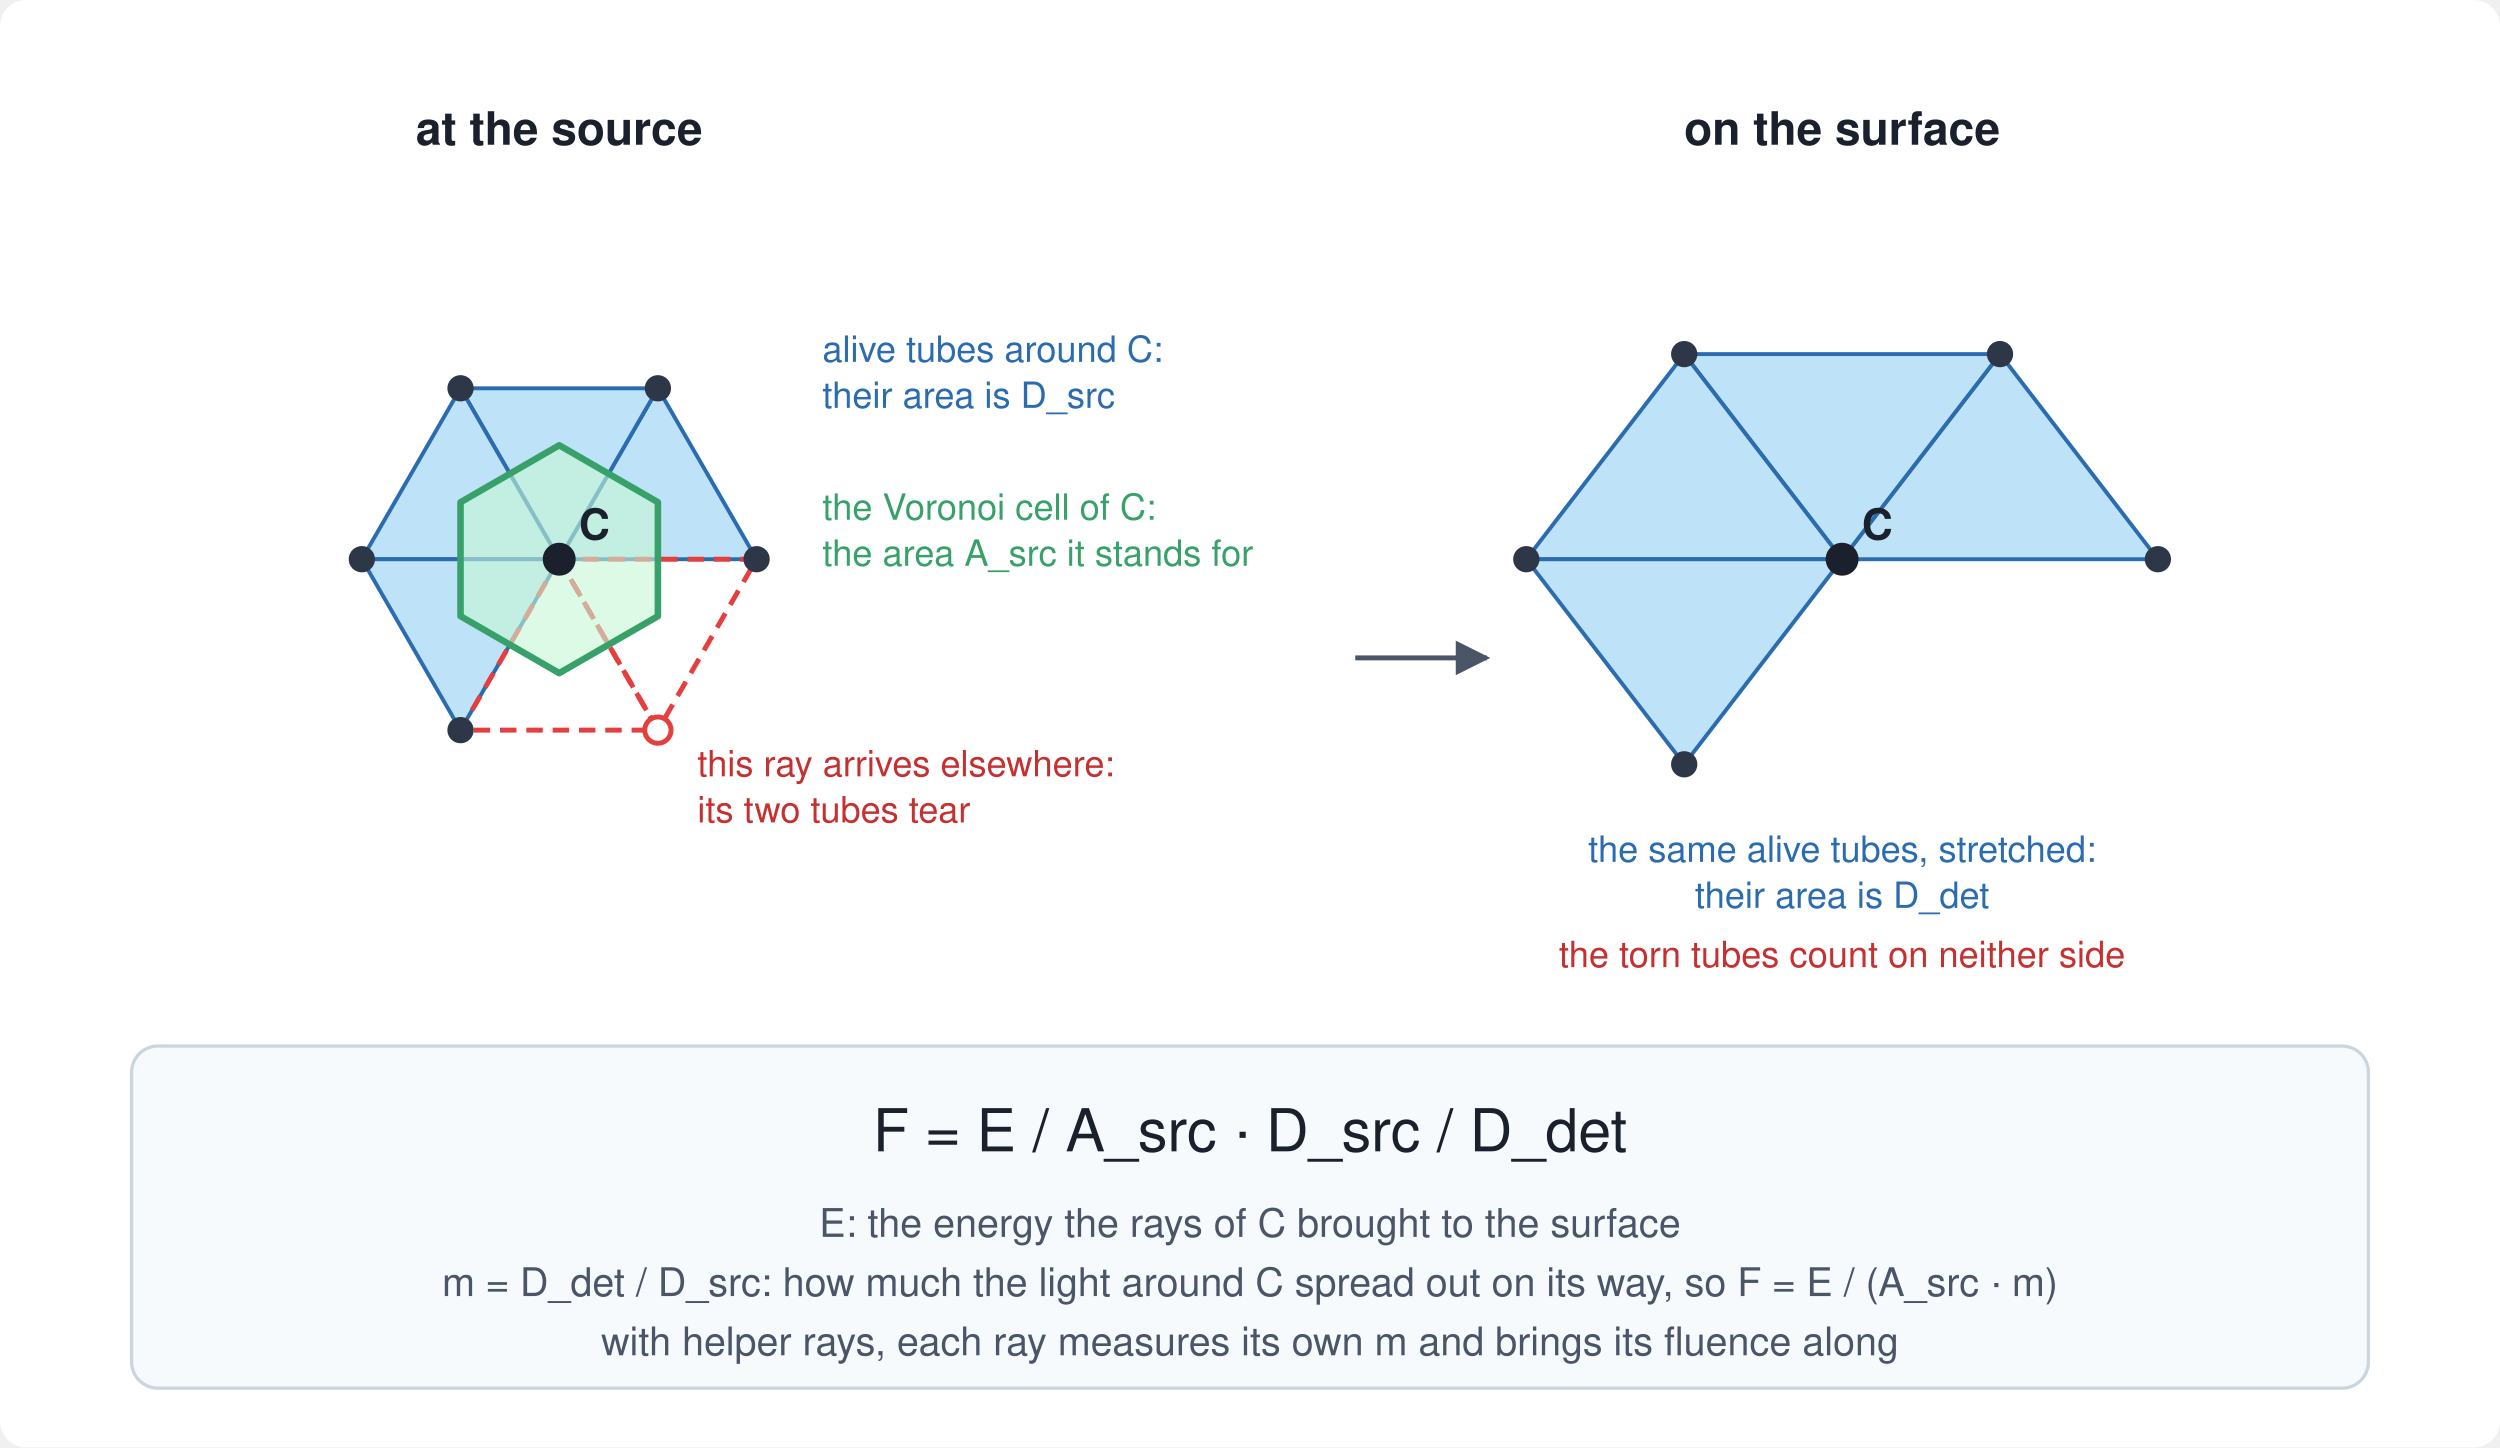
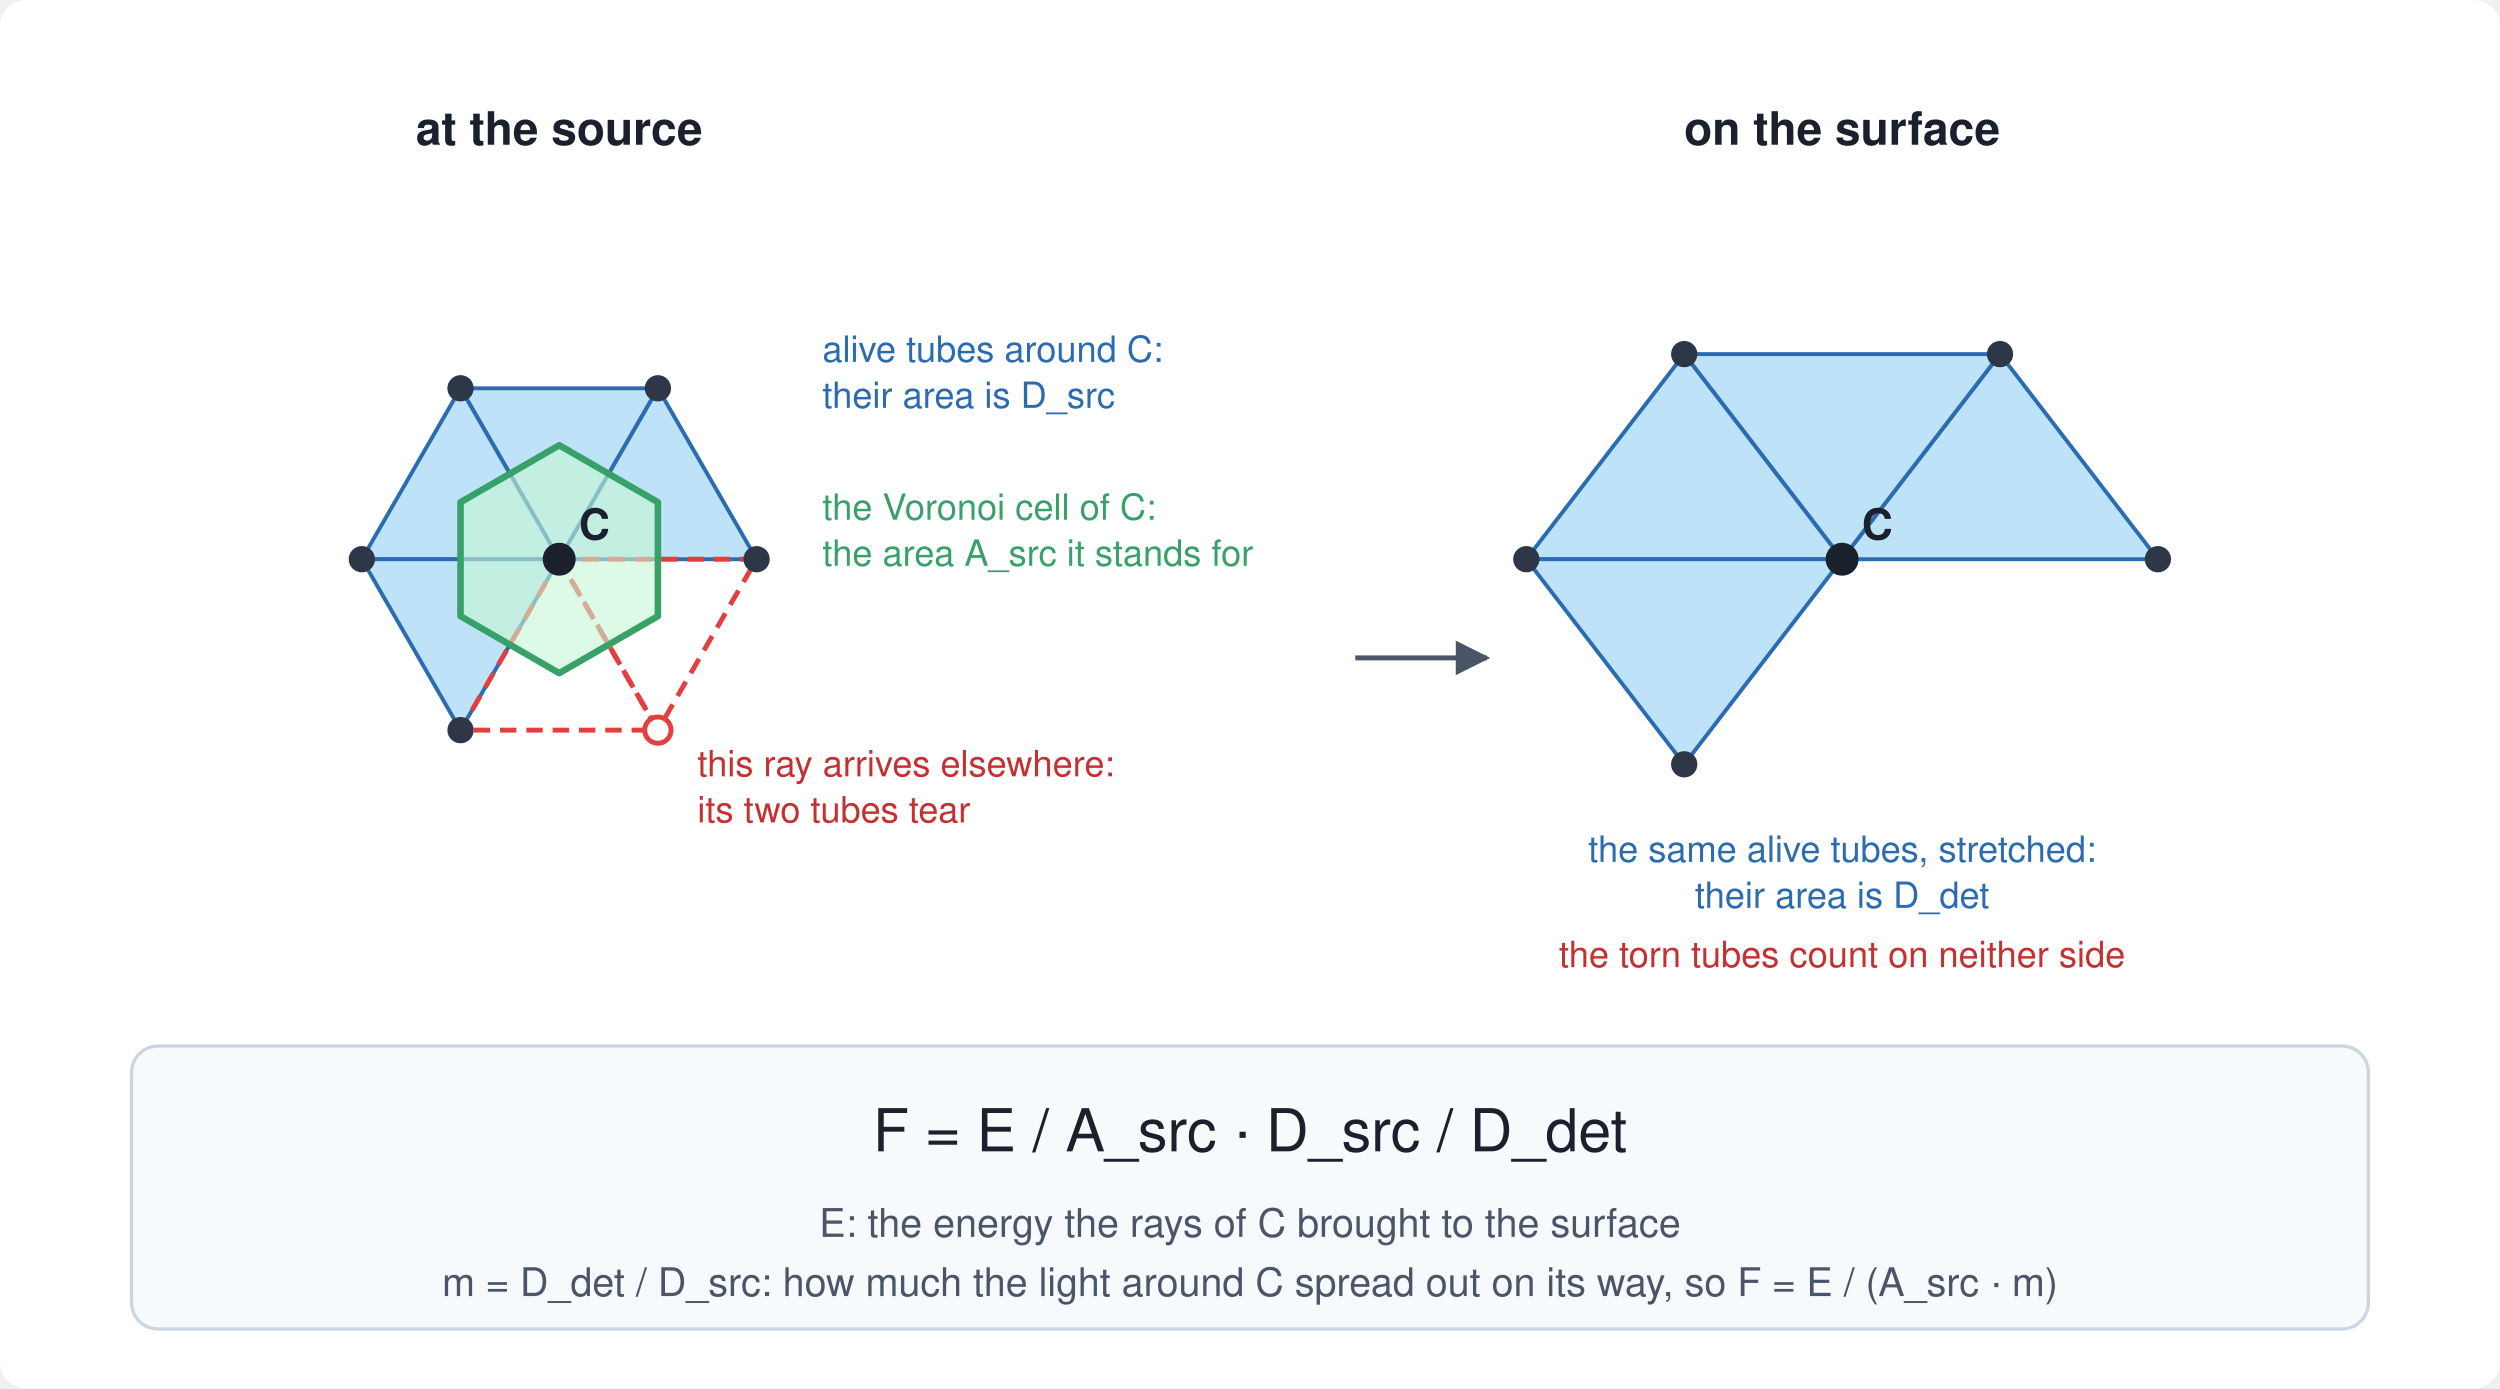
- <svg xmlns="http://www.w3.org/2000/svg" width="760" height="440" viewBox="0 0 760 440" font-family="Helvetica, Arial, sans-serif">
+ <svg xmlns="http://www.w3.org/2000/svg" width="760" height="422" viewBox="0 0 760 422" font-family="Helvetica, Arial, sans-serif">
  <defs>
    <marker id="arrow" viewBox="0 0 10 10" refX="9" refY="5" markerWidth="7" markerHeight="7" orient="auto">
      <path d="M 0 0 L 10 5 L 0 10 z" fill="#4a5568" />
    </marker>
  </defs>
-   <rect x="0" y="0" width="760" height="440" rx="8" fill="#ffffff" />
+   <rect x="0" y="0" width="760" height="422" rx="8" fill="#ffffff" />
  <text x="170" y="44" font-size="14" font-weight="bold" text-anchor="middle" fill="#1a202c">at the source</text>
  <g transform="translate(170,170)" stroke-linejoin="round">
    <g fill="#bee3f8" stroke="#2b6cb0" stroke-width="1.2">
      <polygon points="0,0 60,0 30,-51.96" />
      <polygon points="0,0 30,-51.96 -30,-51.96" />
      <polygon points="0,0 -30,-51.96 -60,0" />
      <polygon points="0,0 -60,0 -30,51.96" />
    </g>
    <g fill="none" stroke="#e53e3e" stroke-width="1.5" stroke-dasharray="5 3">
      <polygon points="0,0 -30,51.96 30,51.96" />
      <polygon points="0,0 30,51.96 60,0" />
    </g>
    <polygon points="30,-17.32 0,-34.64 -30,-17.32 -30,17.32 0,34.64 30,17.32" fill="#c6f6d5" fill-opacity="0.6" stroke="#38a169" stroke-width="2" />
    <g fill="#2d3748">
      <circle cx="60" cy="0" r="4" />
      <circle cx="30" cy="-51.96" r="4" />
      <circle cx="-30" cy="-51.96" r="4" />
      <circle cx="-60" cy="0" r="4" />
      <circle cx="-30" cy="51.96" r="4" />
    </g>
    <circle cx="30" cy="51.96" r="4" fill="#ffffff" stroke="#e53e3e" stroke-width="1.5" />
    <circle cx="0" cy="0" r="5" fill="#1a202c" />
    <text x="6" y="-6" font-size="13" font-weight="bold" fill="#1a202c">C</text>
  </g>
  <g font-size="11">
    <text x="250" y="110" fill="#2b6cb0">alive tubes around C:</text>
    <text x="250" y="124" fill="#2b6cb0">their area is D_src</text>
    <text x="250" y="158" fill="#38a169">the Voronoi cell of C:</text>
    <text x="250" y="172" fill="#38a169">the area A_src it stands for</text>
    <text x="212" y="236" fill="#c53030">this ray arrives elsewhere:</text>
    <text x="212" y="250" fill="#c53030">its two tubes tear</text>
  </g>
  <path d="M 412 200 L 452 200" fill="none" stroke="#4a5568" stroke-width="1.5" marker-end="url(#arrow)" />
  <text x="560" y="44" font-size="14" font-weight="bold" text-anchor="middle" fill="#1a202c">on the surface</text>
  <g transform="translate(560,170)" stroke-linejoin="round">
    <g fill="#bee3f8" stroke="#2b6cb0" stroke-width="1.2">
      <polygon points="0,0 96,0 48,-62.35" />
      <polygon points="0,0 48,-62.35 -48,-62.35" />
      <polygon points="0,0 -48,-62.35 -96,0" />
      <polygon points="0,0 -96,0 -48,62.35" />
    </g>
    <g fill="#2d3748">
      <circle cx="96" cy="0" r="4" />
      <circle cx="48" cy="-62.35" r="4" />
      <circle cx="-48" cy="-62.35" r="4" />
      <circle cx="-96" cy="0" r="4" />
      <circle cx="-48" cy="62.35" r="4" />
    </g>
    <circle cx="0" cy="0" r="5" fill="#1a202c" />
    <text x="6" y="-6" font-size="13" font-weight="bold" fill="#1a202c">C</text>
  </g>
  <g font-size="11" text-anchor="middle">
    <text x="560" y="262" fill="#2b6cb0">the same alive tubes, stretched:</text>
    <text x="560" y="276" fill="#2b6cb0">their area is D_det</text>
    <text x="560" y="294" fill="#c53030">the torn tubes count on neither side</text>
  </g>
-   <rect x="40" y="318" width="680" height="104" rx="8" fill="#f7fafc" stroke="#cbd5e0" />
+   <rect x="40" y="318" width="680" height="86" rx="8" fill="#f7fafc" stroke="#cbd5e0" />
  <text x="380" y="350" font-size="18" text-anchor="middle" fill="#1a202c">F = E / A_src · D_src
    / D_det</text>
  <text x="380" y="376" font-size="12" text-anchor="middle" fill="#4a5568">E: the energy the rays
    of C brought to the surface</text>
  <text x="380" y="394" font-size="12" text-anchor="middle" fill="#4a5568">m = D_det / D_src: how
    much the light around C spread out on its way, so F = E / (A_src · m)</text>
-   <text x="380" y="412" font-size="12" text-anchor="middle" fill="#4a5568">with helper rays, each
-     ray measures its own m and brings its fluence along</text>
</svg>
